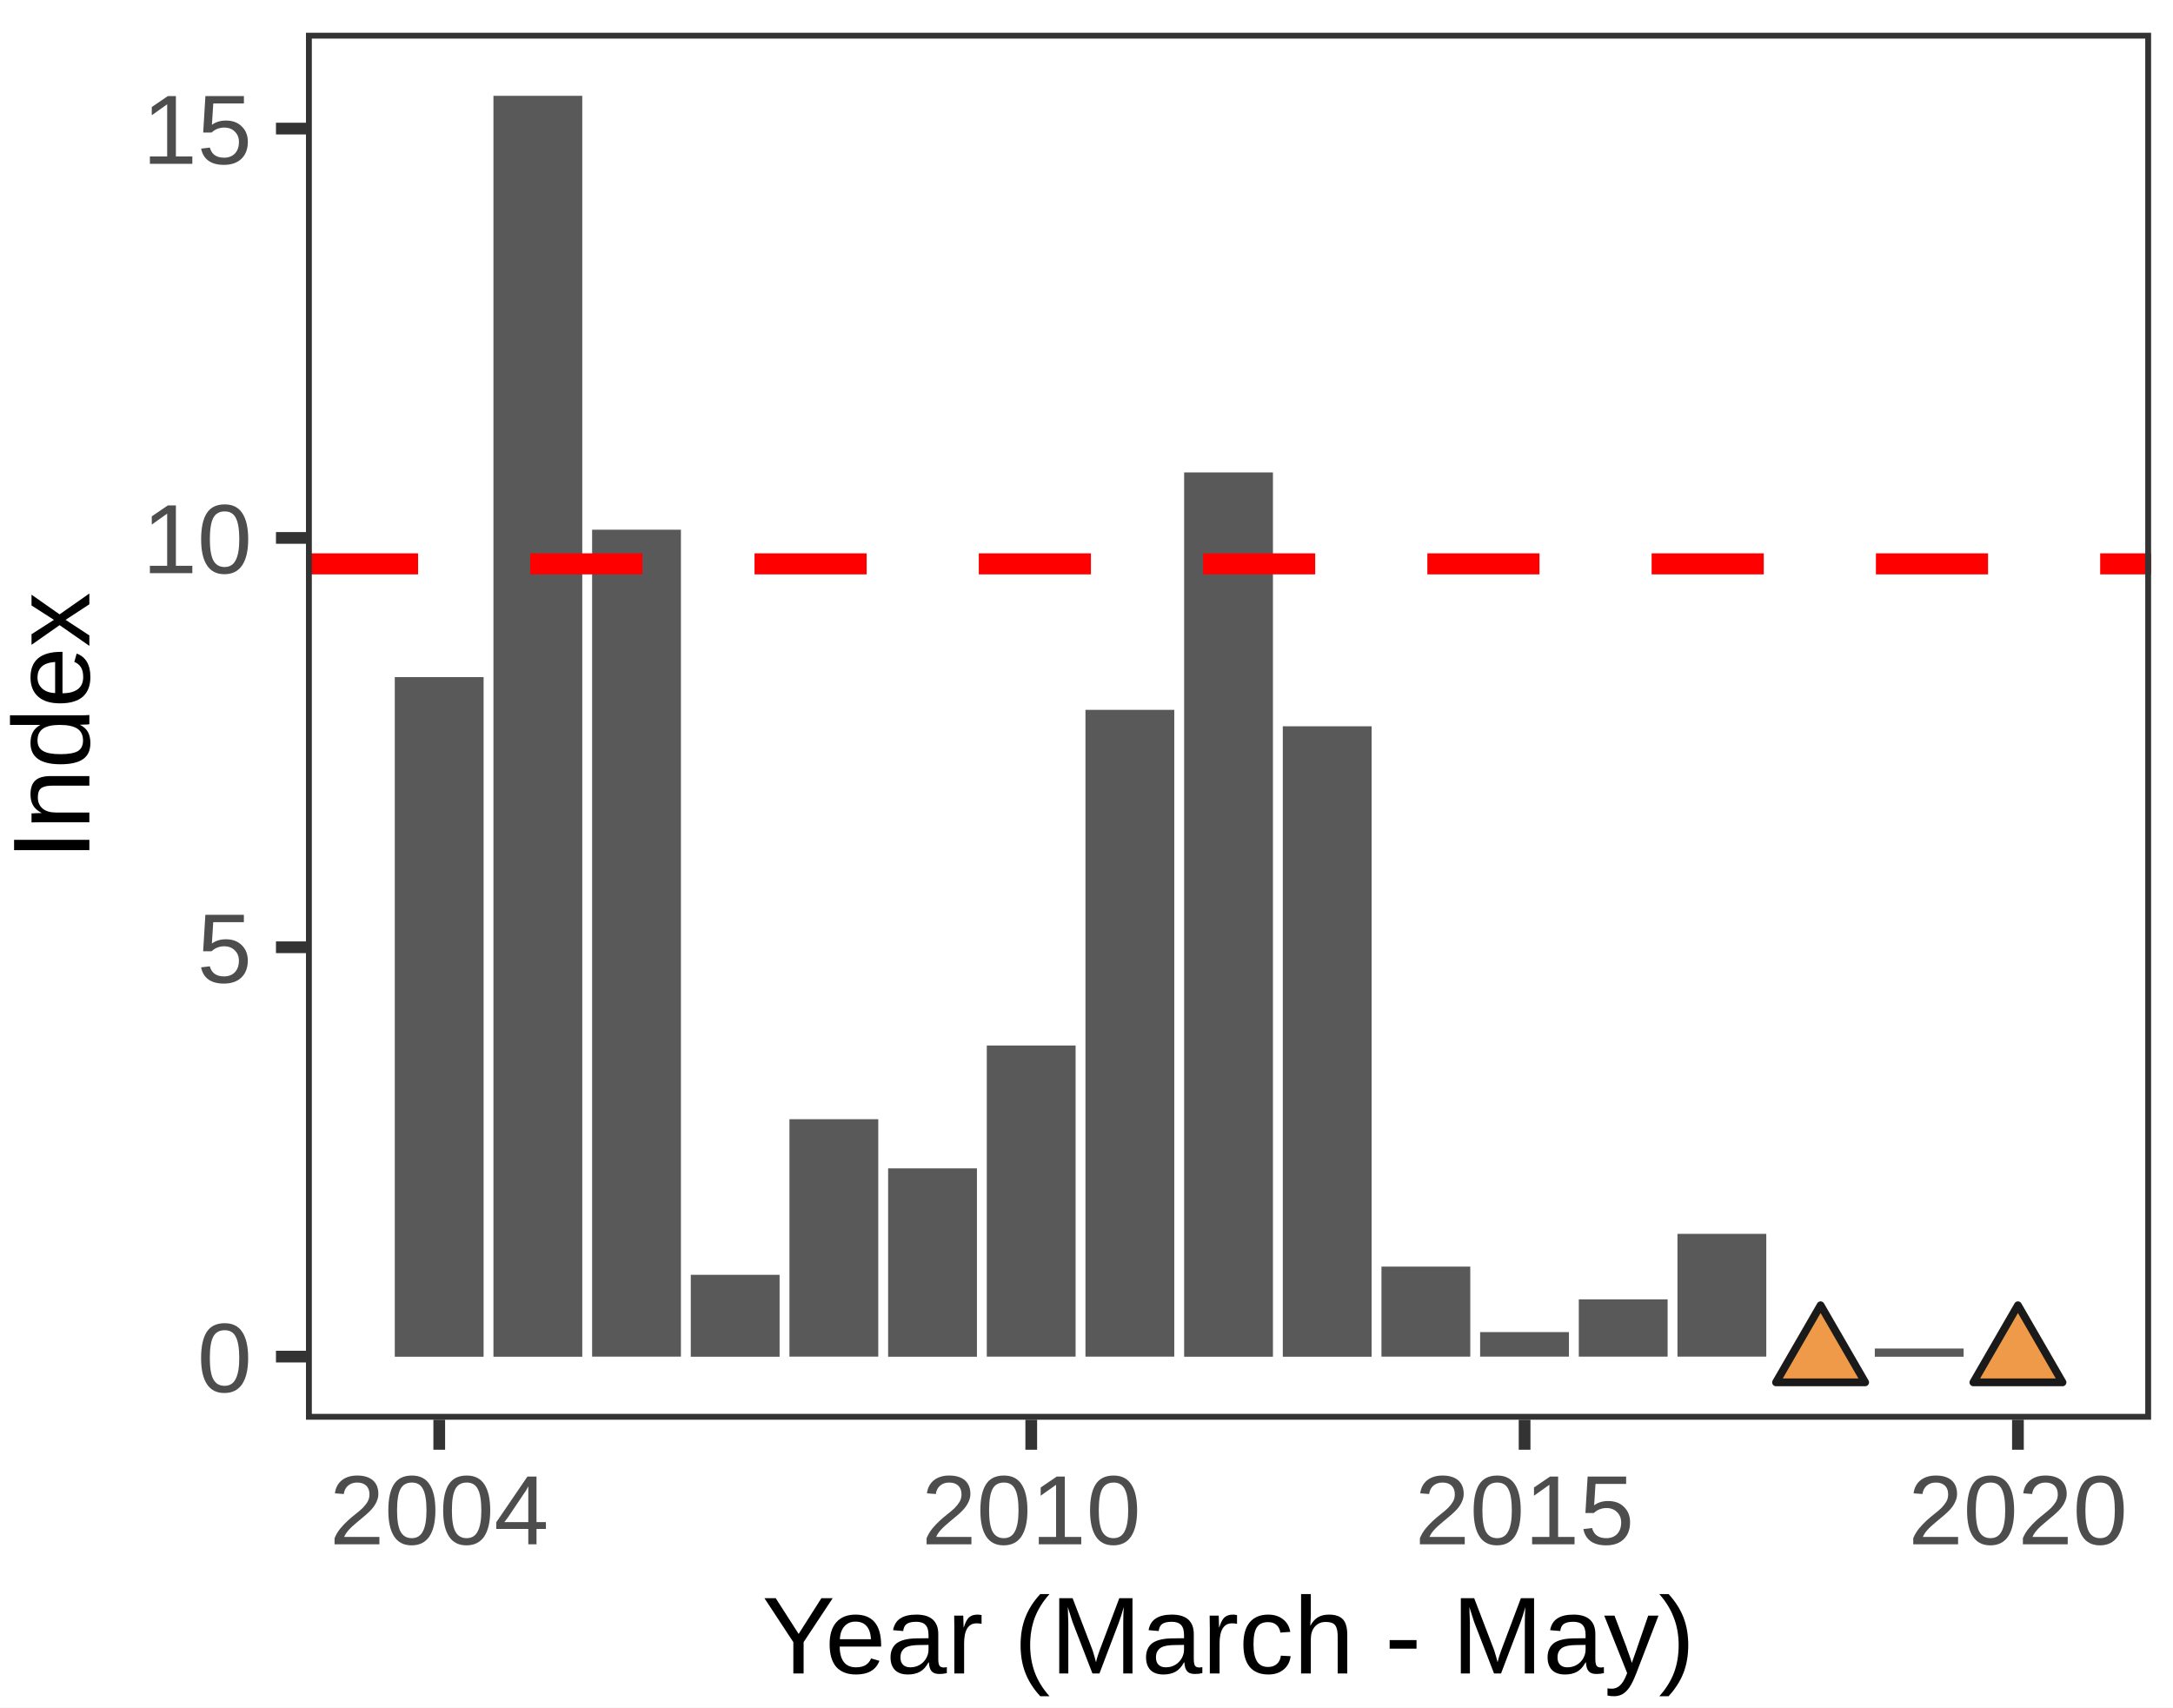
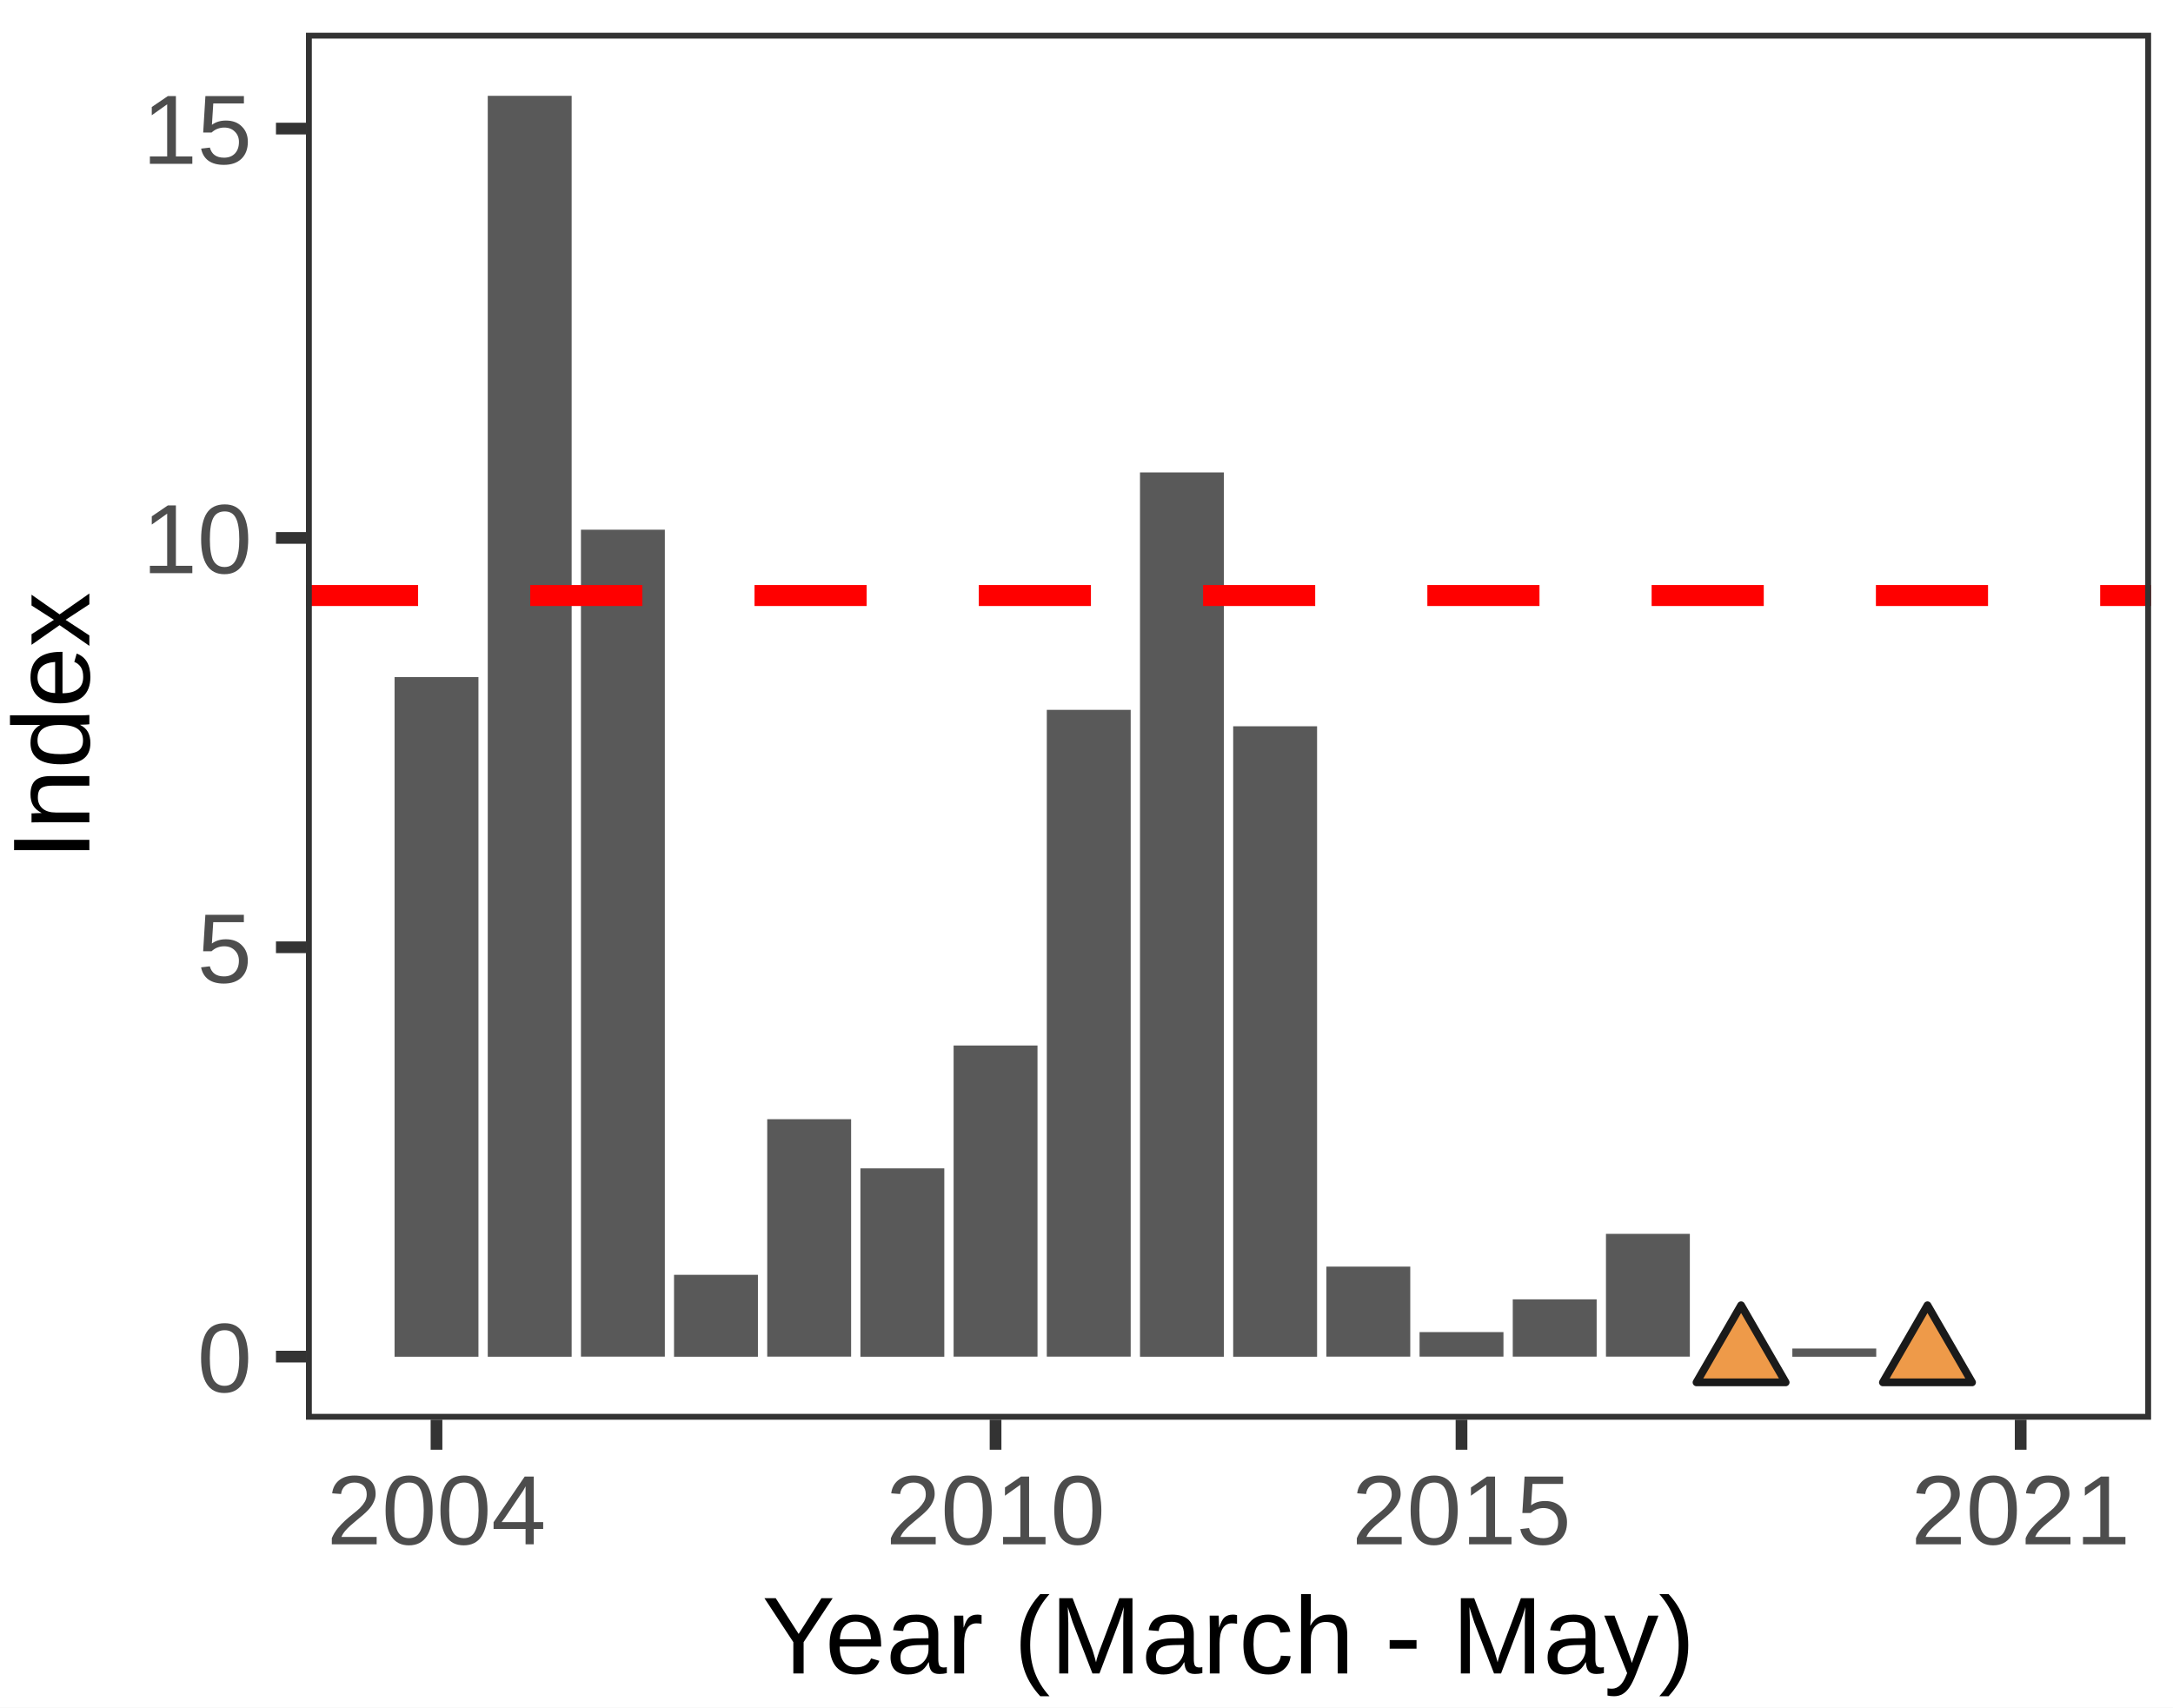
<svg xmlns="http://www.w3.org/2000/svg" class="svglite" width="198.43pt" height="155.91pt" viewBox="0 0 198.43 155.91">
  <defs>
    <style type="text/css">
    .svglite line, .svglite polyline, .svglite polygon, .svglite path, .svglite rect, .svglite circle {
      fill: none;
      stroke: #000000;
      stroke-linecap: round;
      stroke-linejoin: round;
      stroke-miterlimit: 10.00;
    }
  </style>
  </defs>
  <rect width="100%" height="100%" style="stroke: none; fill: #FFFFFF;" />
  <defs>
    <clipPath id="cpMC4wMHwxOTguNDN8MC4wMHwxNTUuOTE=">
      <rect x="0.00" y="0.00" width="198.43" height="155.91" />
    </clipPath>
  </defs>
  <g clip-path="url(#cpMC4wMHwxOTguNDN8MC4wMHwxNTUuOTE=)">
    <rect x="0.00" y="0.00" width="198.43" height="155.91" style="stroke-width: 1.07; stroke: #FFFFFF; fill: #FFFFFF;" />
  </g>
  <defs>
    <clipPath id="cpMjcuOTR8MTk2LjQzfDIuOTl8MTI5LjY0">
      <rect x="27.94" y="2.99" width="168.49" height="126.65" />
    </clipPath>
  </defs>
  <g clip-path="url(#cpMjcuOTR8MTk2LjQzfDIuOTl8MTI5LjY0)">
    <rect x="27.94" y="2.99" width="168.49" height="126.65" style="stroke-width: 1.07; stroke: none; fill: #FFFFFF;" />
-     <rect x="36.05" y="61.83" width="8.11" height="62.06" style="stroke-width: 1.07; stroke: none; stroke-linecap: square; stroke-linejoin: miter; fill: #595959;" />
-     <rect x="45.06" y="8.75" width="8.11" height="115.14" style="stroke-width: 1.07; stroke: none; stroke-linecap: square; stroke-linejoin: miter; fill: #595959;" />
-     <rect x="54.07" y="48.37" width="8.11" height="75.51" style="stroke-width: 1.07; stroke: none; stroke-linecap: square; stroke-linejoin: miter; fill: #595959;" />
-     <rect x="63.08" y="116.41" width="8.11" height="7.48" style="stroke-width: 1.07; stroke: none; stroke-linecap: square; stroke-linejoin: miter; fill: #595959;" />
-     <rect x="72.09" y="102.20" width="8.11" height="21.68" style="stroke-width: 1.07; stroke: none; stroke-linecap: square; stroke-linejoin: miter; fill: #595959;" />
-     <rect x="81.10" y="106.69" width="8.11" height="17.20" style="stroke-width: 1.07; stroke: none; stroke-linecap: square; stroke-linejoin: miter; fill: #595959;" />
-     <rect x="90.11" y="95.47" width="8.11" height="28.41" style="stroke-width: 1.07; stroke: none; stroke-linecap: square; stroke-linejoin: miter; fill: #595959;" />
-     <rect x="99.12" y="64.82" width="8.11" height="59.06" style="stroke-width: 1.07; stroke: none; stroke-linecap: square; stroke-linejoin: miter; fill: #595959;" />
-     <rect x="108.13" y="43.14" width="8.11" height="80.75" style="stroke-width: 1.07; stroke: none; stroke-linecap: square; stroke-linejoin: miter; fill: #595959;" />
-     <rect x="117.14" y="66.32" width="8.11" height="57.57" style="stroke-width: 1.07; stroke: none; stroke-linecap: square; stroke-linejoin: miter; fill: #595959;" />
-     <rect x="126.15" y="115.66" width="8.11" height="8.22" style="stroke-width: 1.07; stroke: none; stroke-linecap: square; stroke-linejoin: miter; fill: #595959;" />
-     <rect x="135.16" y="121.64" width="8.11" height="2.24" style="stroke-width: 1.07; stroke: none; stroke-linecap: square; stroke-linejoin: miter; fill: #595959;" />
-     <rect x="144.17" y="118.65" width="8.11" height="5.23" style="stroke-width: 1.07; stroke: none; stroke-linecap: square; stroke-linejoin: miter; fill: #595959;" />
-     <rect x="153.18" y="112.67" width="8.11" height="11.21" style="stroke-width: 1.07; stroke: none; stroke-linecap: square; stroke-linejoin: miter; fill: #595959;" />
-     <rect x="171.20" y="123.14" width="8.11" height="0.75" style="stroke-width: 1.07; stroke: none; stroke-linecap: square; stroke-linejoin: miter; fill: #595959;" />
-     <polygon points="166.25,119.19 170.32,126.23 162.18,126.23 " style="stroke-width: 0.71; stroke: #1A1A1A; fill: #EE9A49;" />
-     <polygon points="184.27,119.19 188.34,126.23 180.20,126.23 " style="stroke-width: 0.71; stroke: #1A1A1A; fill: #EE9A49;" />
-     <line x1="27.94" y1="51.49" x2="196.43" y2="51.49" style="stroke-width: 1.92; stroke: #FF0000; stroke-dasharray: 10.24,10.24; stroke-linecap: butt;" />
+     <rect x="36.03" y="61.83" width="7.66" height="62.06" style="stroke-width: 1.07; stroke: none; stroke-linecap: square; stroke-linejoin: miter; fill: #595959;" />
+     <rect x="44.54" y="8.75" width="7.66" height="115.14" style="stroke-width: 1.07; stroke: none; stroke-linecap: square; stroke-linejoin: miter; fill: #595959;" />
+     <rect x="53.05" y="48.37" width="7.66" height="75.51" style="stroke-width: 1.07; stroke: none; stroke-linecap: square; stroke-linejoin: miter; fill: #595959;" />
+     <rect x="61.55" y="116.41" width="7.66" height="7.48" style="stroke-width: 1.07; stroke: none; stroke-linecap: square; stroke-linejoin: miter; fill: #595959;" />
+     <rect x="70.06" y="102.20" width="7.66" height="21.68" style="stroke-width: 1.07; stroke: none; stroke-linecap: square; stroke-linejoin: miter; fill: #595959;" />
+     <rect x="78.57" y="106.69" width="7.66" height="17.20" style="stroke-width: 1.07; stroke: none; stroke-linecap: square; stroke-linejoin: miter; fill: #595959;" />
+     <rect x="87.08" y="95.47" width="7.66" height="28.41" style="stroke-width: 1.07; stroke: none; stroke-linecap: square; stroke-linejoin: miter; fill: #595959;" />
+     <rect x="95.59" y="64.82" width="7.66" height="59.06" style="stroke-width: 1.07; stroke: none; stroke-linecap: square; stroke-linejoin: miter; fill: #595959;" />
+     <rect x="104.10" y="43.14" width="7.66" height="80.75" style="stroke-width: 1.07; stroke: none; stroke-linecap: square; stroke-linejoin: miter; fill: #595959;" />
+     <rect x="112.61" y="66.32" width="7.66" height="57.57" style="stroke-width: 1.07; stroke: none; stroke-linecap: square; stroke-linejoin: miter; fill: #595959;" />
+     <rect x="121.12" y="115.66" width="7.66" height="8.22" style="stroke-width: 1.07; stroke: none; stroke-linecap: square; stroke-linejoin: miter; fill: #595959;" />
+     <rect x="129.63" y="121.64" width="7.66" height="2.24" style="stroke-width: 1.07; stroke: none; stroke-linecap: square; stroke-linejoin: miter; fill: #595959;" />
+     <rect x="138.14" y="118.65" width="7.66" height="5.23" style="stroke-width: 1.07; stroke: none; stroke-linecap: square; stroke-linejoin: miter; fill: #595959;" />
+     <rect x="146.65" y="112.67" width="7.66" height="11.21" style="stroke-width: 1.07; stroke: none; stroke-linecap: square; stroke-linejoin: miter; fill: #595959;" />
+     <rect x="163.67" y="123.14" width="7.66" height="0.75" style="stroke-width: 1.07; stroke: none; stroke-linecap: square; stroke-linejoin: miter; fill: #595959;" />
+     <rect x="180.69" y="123.88" width="7.66" height="0.00" style="stroke-width: 1.07; stroke: none; stroke-linecap: square; stroke-linejoin: miter; fill: #595959;" />
+     <polygon points="158.99,119.19 163.06,126.23 154.92,126.23 " style="stroke-width: 0.71; stroke: #1A1A1A; fill: #EE9A49;" />
+     <polygon points="176.01,119.19 180.08,126.23 171.94,126.23 " style="stroke-width: 0.71; stroke: #1A1A1A; fill: #EE9A49;" />
+     <line x1="27.94" y1="54.38" x2="196.43" y2="54.38" style="stroke-width: 1.92; stroke: #FF0000; stroke-dasharray: 10.24,10.24; stroke-linecap: butt;" />
    <rect x="27.94" y="2.99" width="168.49" height="126.65" style="stroke-width: 1.07; stroke: #333333;" />
  </g>
  <g clip-path="url(#cpMC4wMHwxOTguNDN8MC4wMHwxNTUuOTE=)">
    <text x="23.01" y="127.11" text-anchor="end" style="font-size: 9.00px; fill: #4D4D4D; font-family: Arial;" textLength="5.00px" lengthAdjust="spacingAndGlyphs">0</text>
    <text x="23.01" y="89.72" text-anchor="end" style="font-size: 9.00px; fill: #4D4D4D; font-family: Arial;" textLength="5.00px" lengthAdjust="spacingAndGlyphs">5</text>
    <text x="23.01" y="52.34" text-anchor="end" style="font-size: 9.00px; fill: #4D4D4D; font-family: Arial;" textLength="10.01px" lengthAdjust="spacingAndGlyphs">10</text>
    <text x="23.01" y="14.96" text-anchor="end" style="font-size: 9.00px; fill: #4D4D4D; font-family: Arial;" textLength="10.01px" lengthAdjust="spacingAndGlyphs">15</text>
    <polyline points="25.20,123.88 27.94,123.88 " style="stroke-width: 1.07; stroke: #333333; stroke-linecap: butt;" />
    <polyline points="25.20,86.50 27.94,86.50 " style="stroke-width: 1.07; stroke: #333333; stroke-linecap: butt;" />
    <polyline points="25.20,49.12 27.94,49.12 " style="stroke-width: 1.07; stroke: #333333; stroke-linecap: butt;" />
    <polyline points="25.20,11.74 27.94,11.74 " style="stroke-width: 1.07; stroke: #333333; stroke-linecap: butt;" />
-     <polyline points="40.11,132.38 40.11,129.64 " style="stroke-width: 1.07; stroke: #333333; stroke-linecap: butt;" />
-     <polyline points="94.17,132.38 94.17,129.64 " style="stroke-width: 1.07; stroke: #333333; stroke-linecap: butt;" />
-     <polyline points="139.22,132.38 139.22,129.64 " style="stroke-width: 1.07; stroke: #333333; stroke-linecap: butt;" />
-     <polyline points="184.27,132.38 184.27,129.64 " style="stroke-width: 1.07; stroke: #333333; stroke-linecap: butt;" />
-     <text x="40.11" y="141.02" text-anchor="middle" style="font-size: 9.00px; fill: #4D4D4D; font-family: Arial;" textLength="20.02px" lengthAdjust="spacingAndGlyphs">2004</text>
-     <text x="94.17" y="141.02" text-anchor="middle" style="font-size: 9.00px; fill: #4D4D4D; font-family: Arial;" textLength="20.02px" lengthAdjust="spacingAndGlyphs">2010</text>
-     <text x="139.22" y="141.02" text-anchor="middle" style="font-size: 9.00px; fill: #4D4D4D; font-family: Arial;" textLength="20.02px" lengthAdjust="spacingAndGlyphs">2015</text>
-     <text x="184.27" y="141.02" text-anchor="middle" style="font-size: 9.00px; fill: #4D4D4D; font-family: Arial;" textLength="20.02px" lengthAdjust="spacingAndGlyphs">2020</text>
+     <polyline points="39.86,132.38 39.86,129.64 " style="stroke-width: 1.07; stroke: #333333; stroke-linecap: butt;" />
+     <polyline points="90.91,132.38 90.91,129.64 " style="stroke-width: 1.07; stroke: #333333; stroke-linecap: butt;" />
+     <polyline points="133.46,132.38 133.46,129.64 " style="stroke-width: 1.07; stroke: #333333; stroke-linecap: butt;" />
+     <polyline points="184.52,132.38 184.52,129.64 " style="stroke-width: 1.07; stroke: #333333; stroke-linecap: butt;" />
+     <text x="39.86" y="141.02" text-anchor="middle" style="font-size: 9.00px; fill: #4D4D4D; font-family: Arial;" textLength="20.02px" lengthAdjust="spacingAndGlyphs">2004</text>
+     <text x="90.91" y="141.02" text-anchor="middle" style="font-size: 9.00px; fill: #4D4D4D; font-family: Arial;" textLength="20.02px" lengthAdjust="spacingAndGlyphs">2010</text>
+     <text x="133.46" y="141.02" text-anchor="middle" style="font-size: 9.00px; fill: #4D4D4D; font-family: Arial;" textLength="20.02px" lengthAdjust="spacingAndGlyphs">2015</text>
+     <text x="184.52" y="141.02" text-anchor="middle" style="font-size: 9.00px; fill: #4D4D4D; font-family: Arial;" textLength="20.02px" lengthAdjust="spacingAndGlyphs">2021</text>
    <text x="112.19" y="152.81" text-anchor="middle" style="font-size: 10.00px; font-family: Arial;" textLength="85.26px" lengthAdjust="spacingAndGlyphs">Year (March - May)</text>
    <text transform="translate(8.16,66.32) rotate(-90)" text-anchor="middle" style="font-size: 10.00px; font-family: Arial;" textLength="24.48px" lengthAdjust="spacingAndGlyphs">Index</text>
  </g>
</svg>
